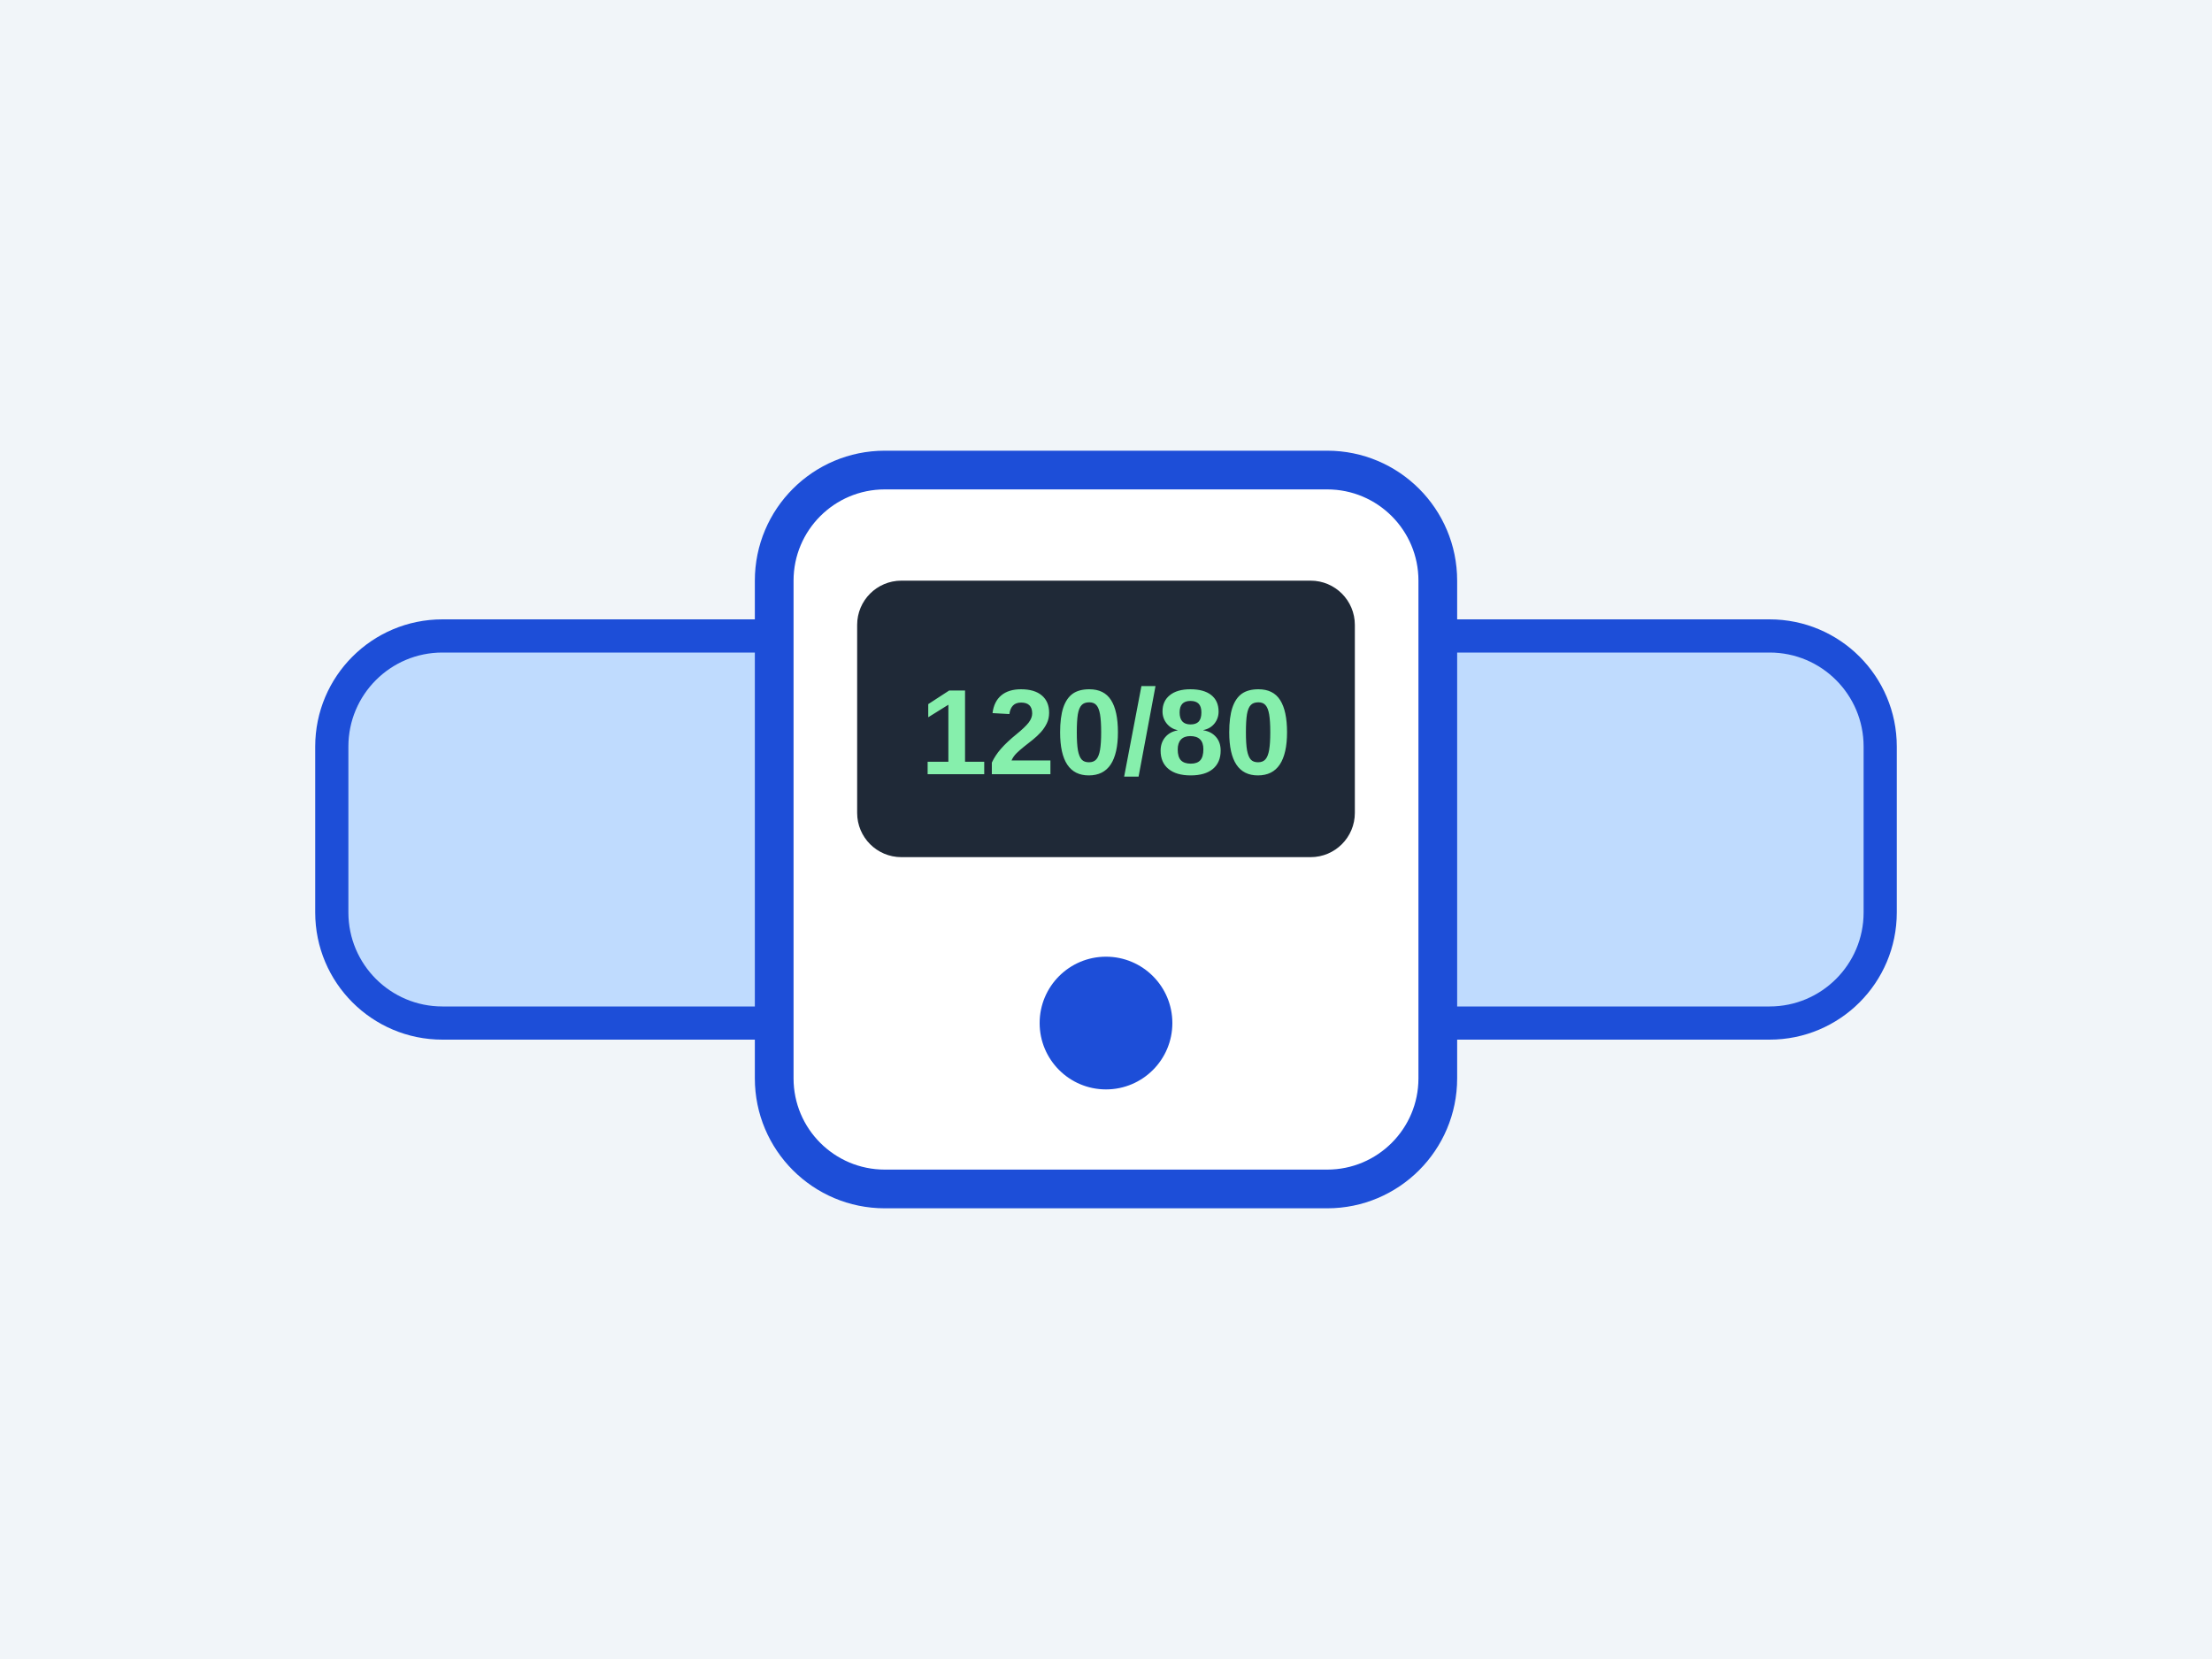
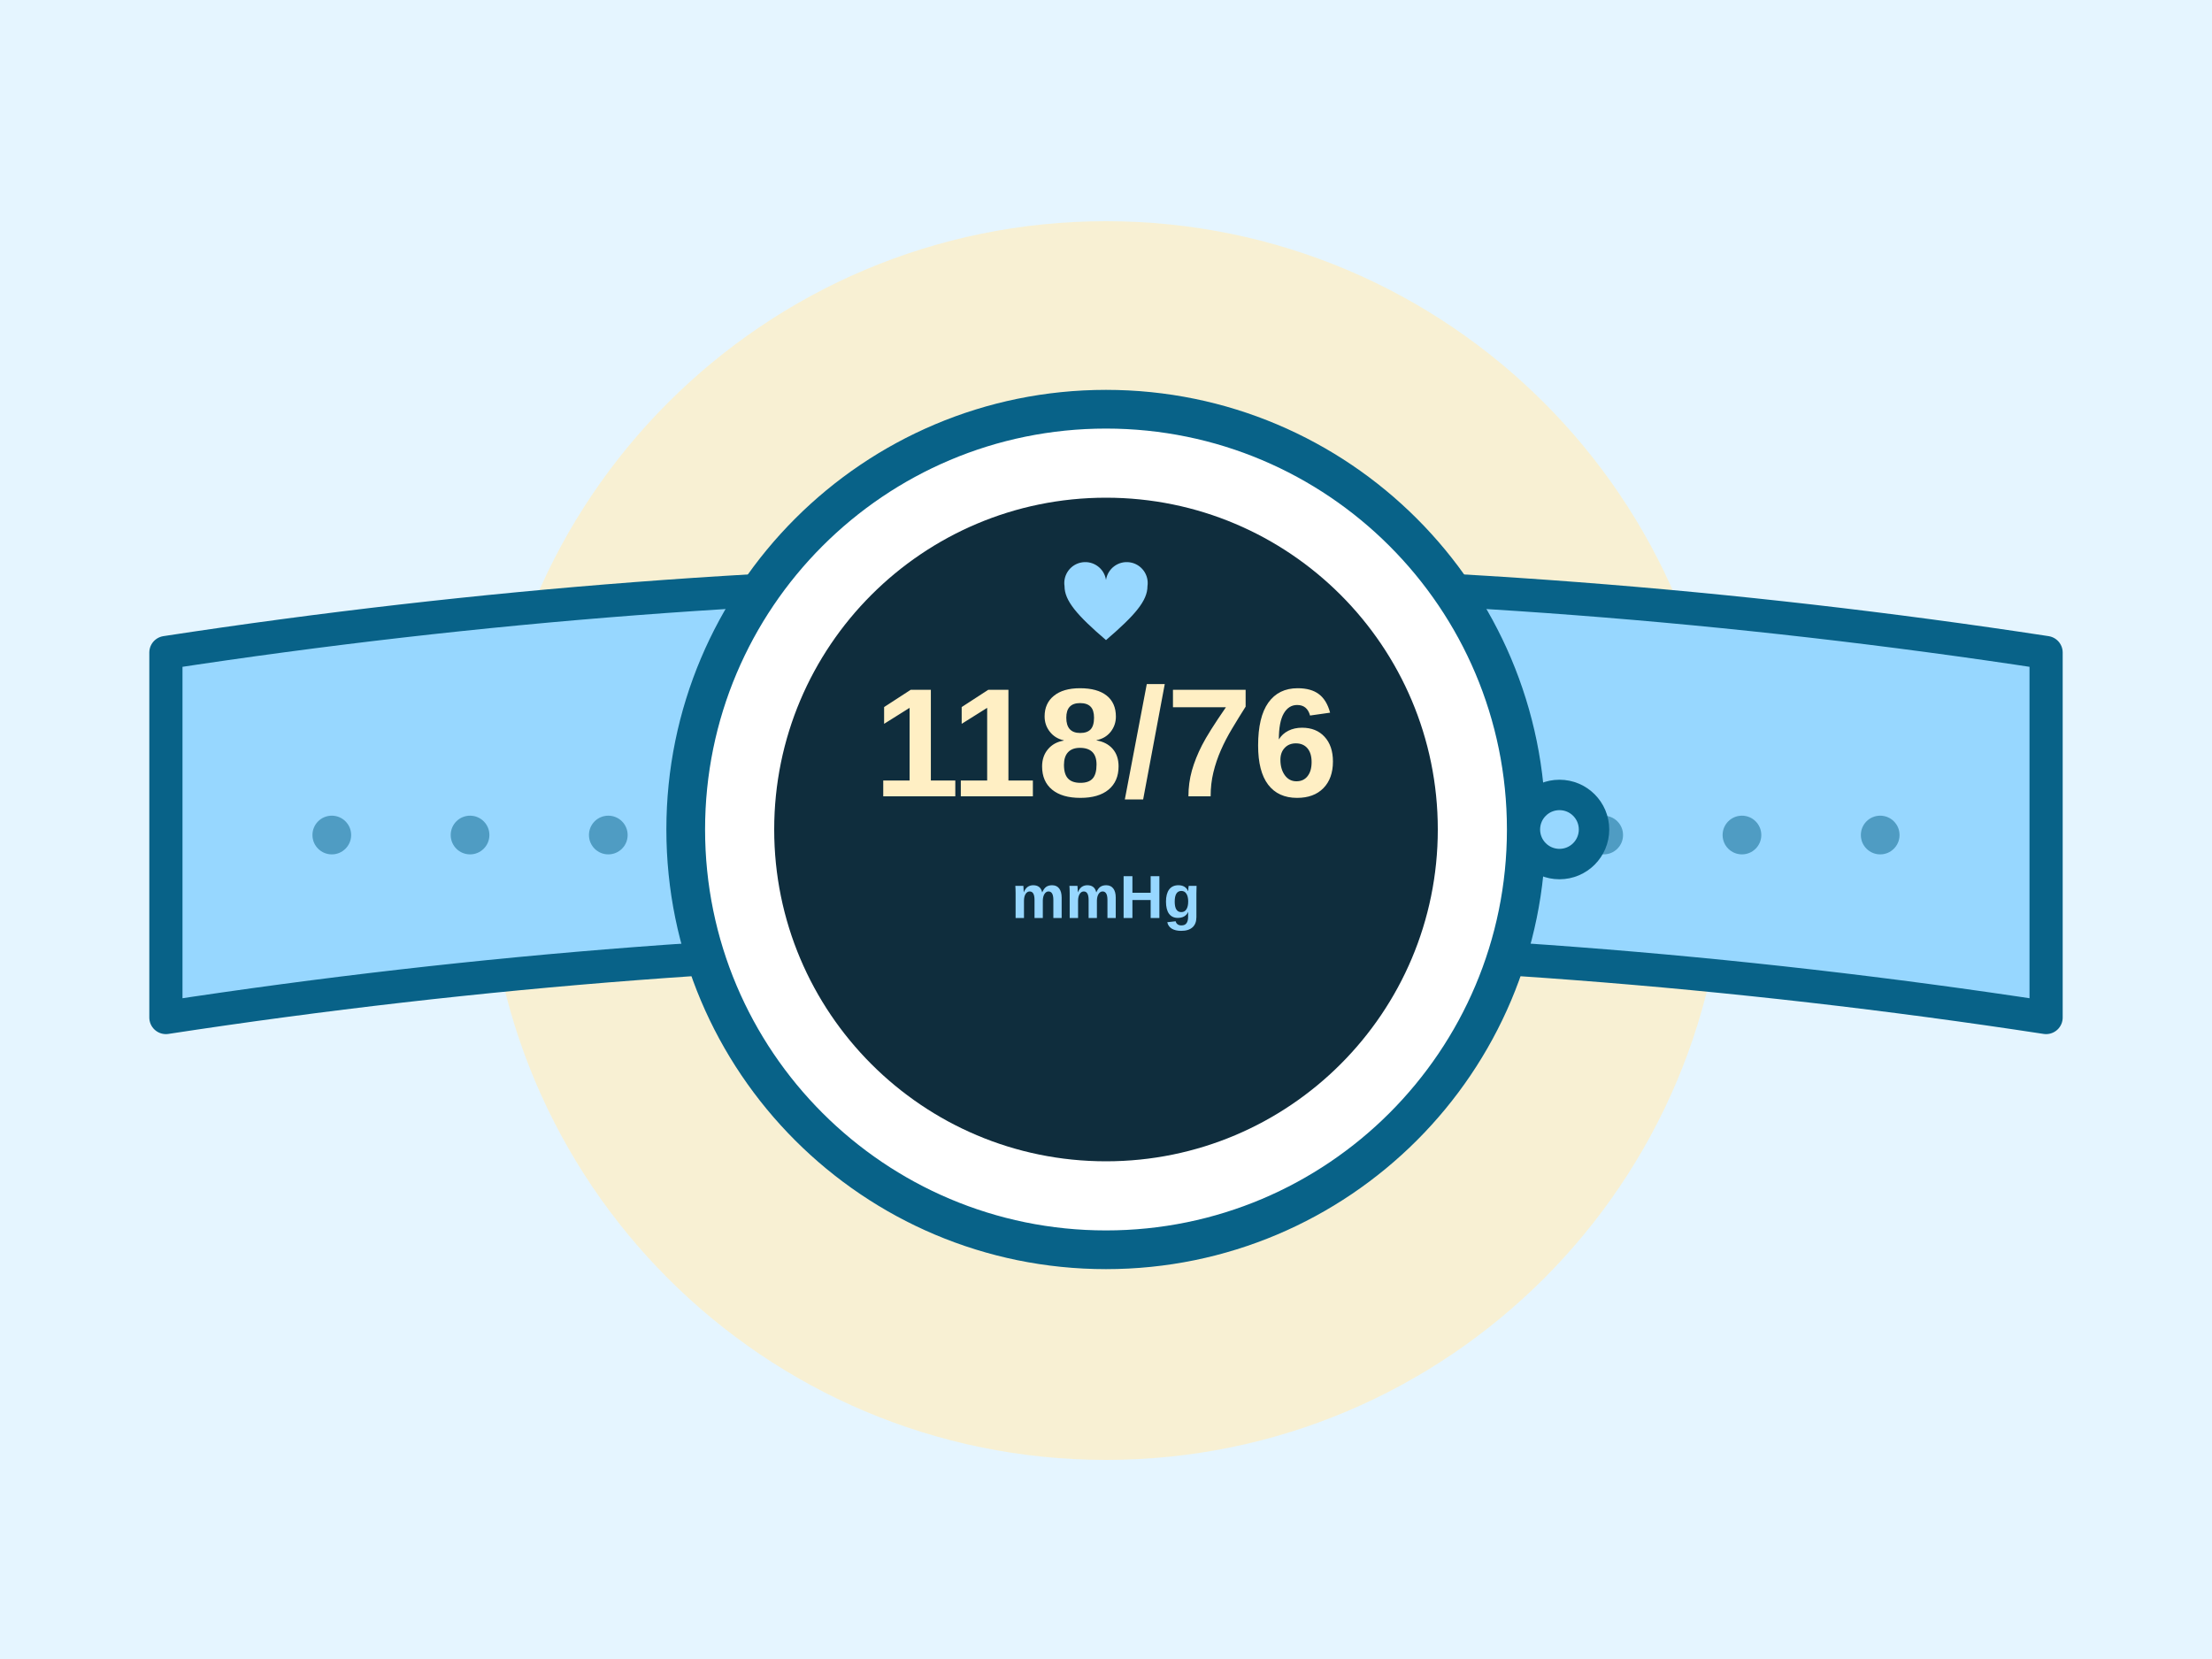
<svg xmlns="http://www.w3.org/2000/svg" viewBox="0 0 400 300">
-   <rect width="400" height="300" fill="#f1f5f9" />
-   <rect x="60" y="115" width="280" height="70" rx="20" fill="#bfdbfe" stroke="#1d4ed8" stroke-width="6" />
-   <rect x="140" y="85" width="120" height="130" rx="20" fill="#fff" stroke="#1d4ed8" stroke-width="7" />
-   <rect x="155" y="105" width="90" height="50" rx="8" fill="#1f2937" />
-   <text x="200" y="140" text-anchor="middle" font-family="Arial, Helvetica, sans-serif" font-size="22" font-weight="700" fill="#86efac">120/80</text>
-   <circle cx="200" cy="185" r="12" fill="#1d4ed8" />
+   <rect width="400" height="300" rx="0" fill="#e5f5ff" />
+   <circle cx="200" cy="152" r="112" fill="#ffefc4" opacity=".75" />
+   <path d="M30 118Q200 92 370 118V184Q200 158 30 184Z" fill="#97d7ff" stroke="#086288" stroke-width="6" stroke-linejoin="round" />
+   <circle cx="60" cy="151.0" r="3.5" fill="#086288" opacity=".5" />
+   <circle cx="85" cy="151.0" r="3.5" fill="#086288" opacity=".5" />
+   <circle cx="110" cy="151.0" r="3.5" fill="#086288" opacity=".5" />
+   <circle cx="290" cy="151.0" r="3.5" fill="#086288" opacity=".5" />
+   <circle cx="315" cy="151.0" r="3.5" fill="#086288" opacity=".5" />
+   <circle cx="340" cy="151.0" r="3.5" fill="#086288" opacity=".5" />
+   <circle cx="200" cy="150" r="76" fill="#ffffff" stroke="#086288" stroke-width="7" />
+   <circle cx="200" cy="150" r="60" fill="#0f2d3d" />
+   <text x="200" y="144" text-anchor="middle" font-family="Arial, Helvetica, sans-serif" font-size="28" font-weight="700" fill="#ffefc4">118/76</text>
+   <text x="200" y="166" text-anchor="middle" font-family="Arial, Helvetica, sans-serif" font-size="11" font-weight="700" fill="#97d7ff">mmHg</text>
+   <path transform="translate(191 100) scale(0.75)" d="M12 21C5 15 2 11.5 2 8a5 5 0 0 1 10-1.5A5 5 0 0 1 22 8c0 3.5-3 7-10 13z" fill="#97d7ff" />
+   <circle cx="282" cy="150" r="9" fill="#086288" />
+   <circle cx="282" cy="150" r="3.5" fill="#97d7ff" />
</svg>
